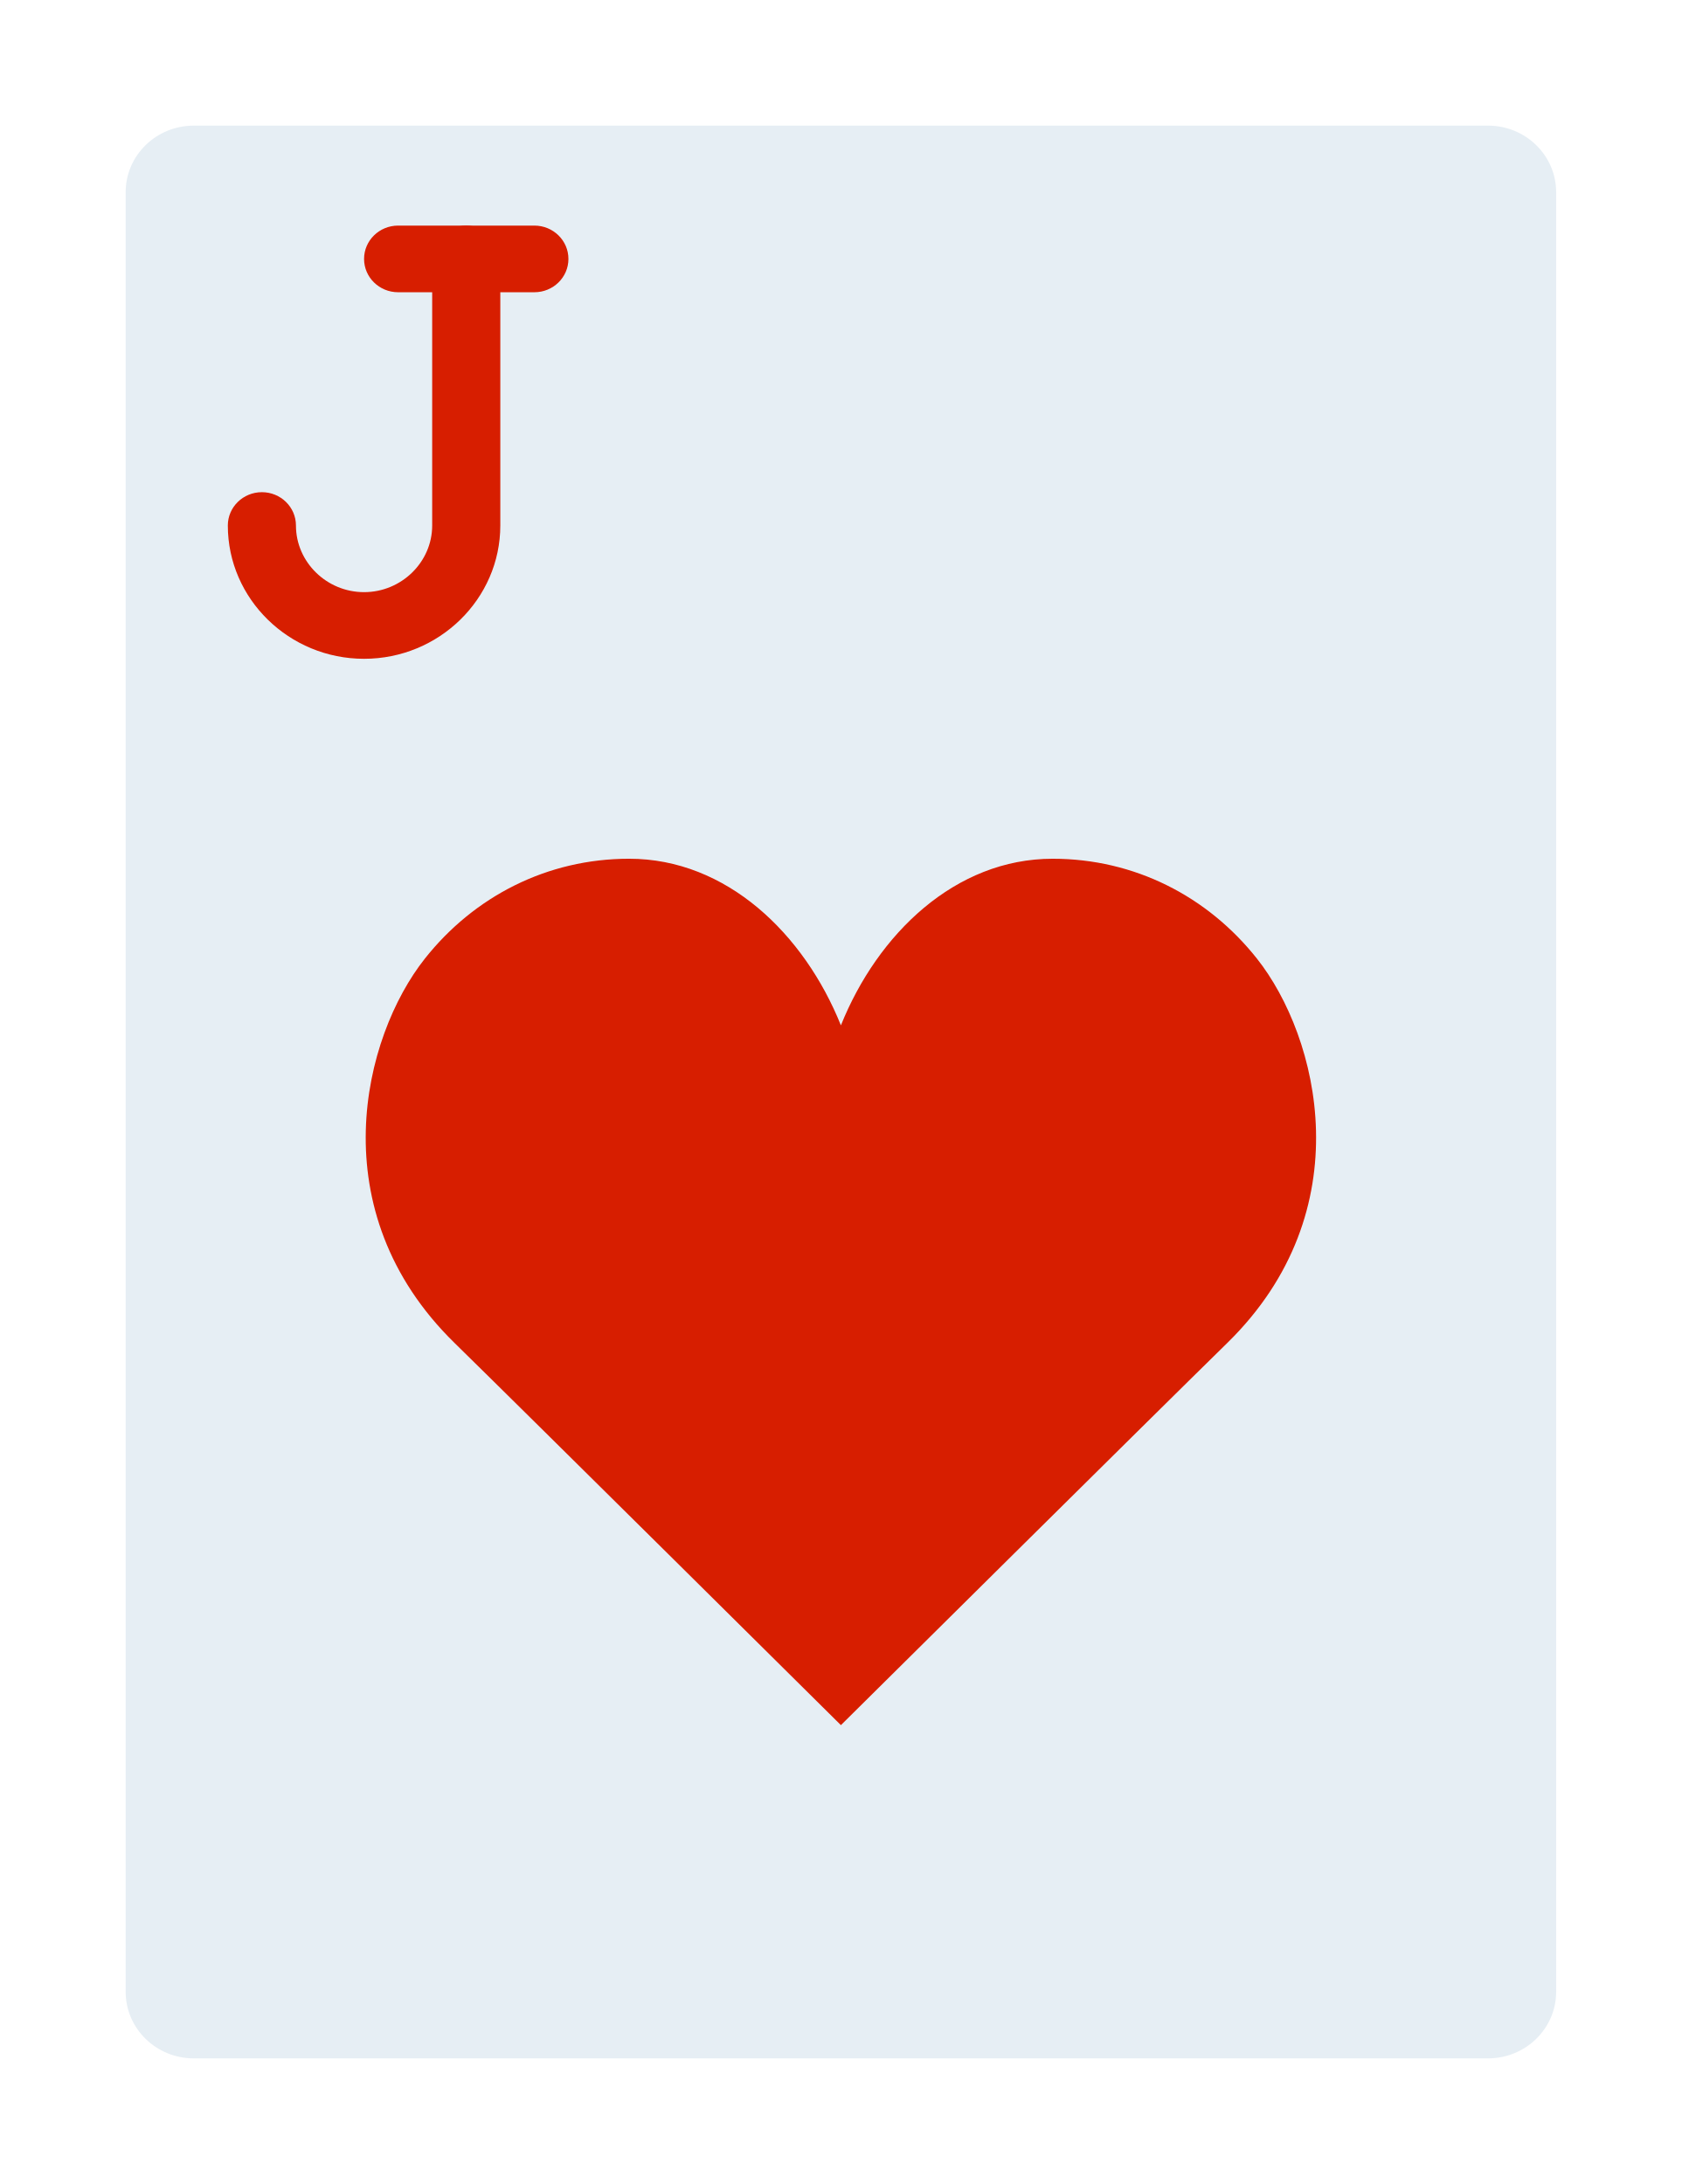
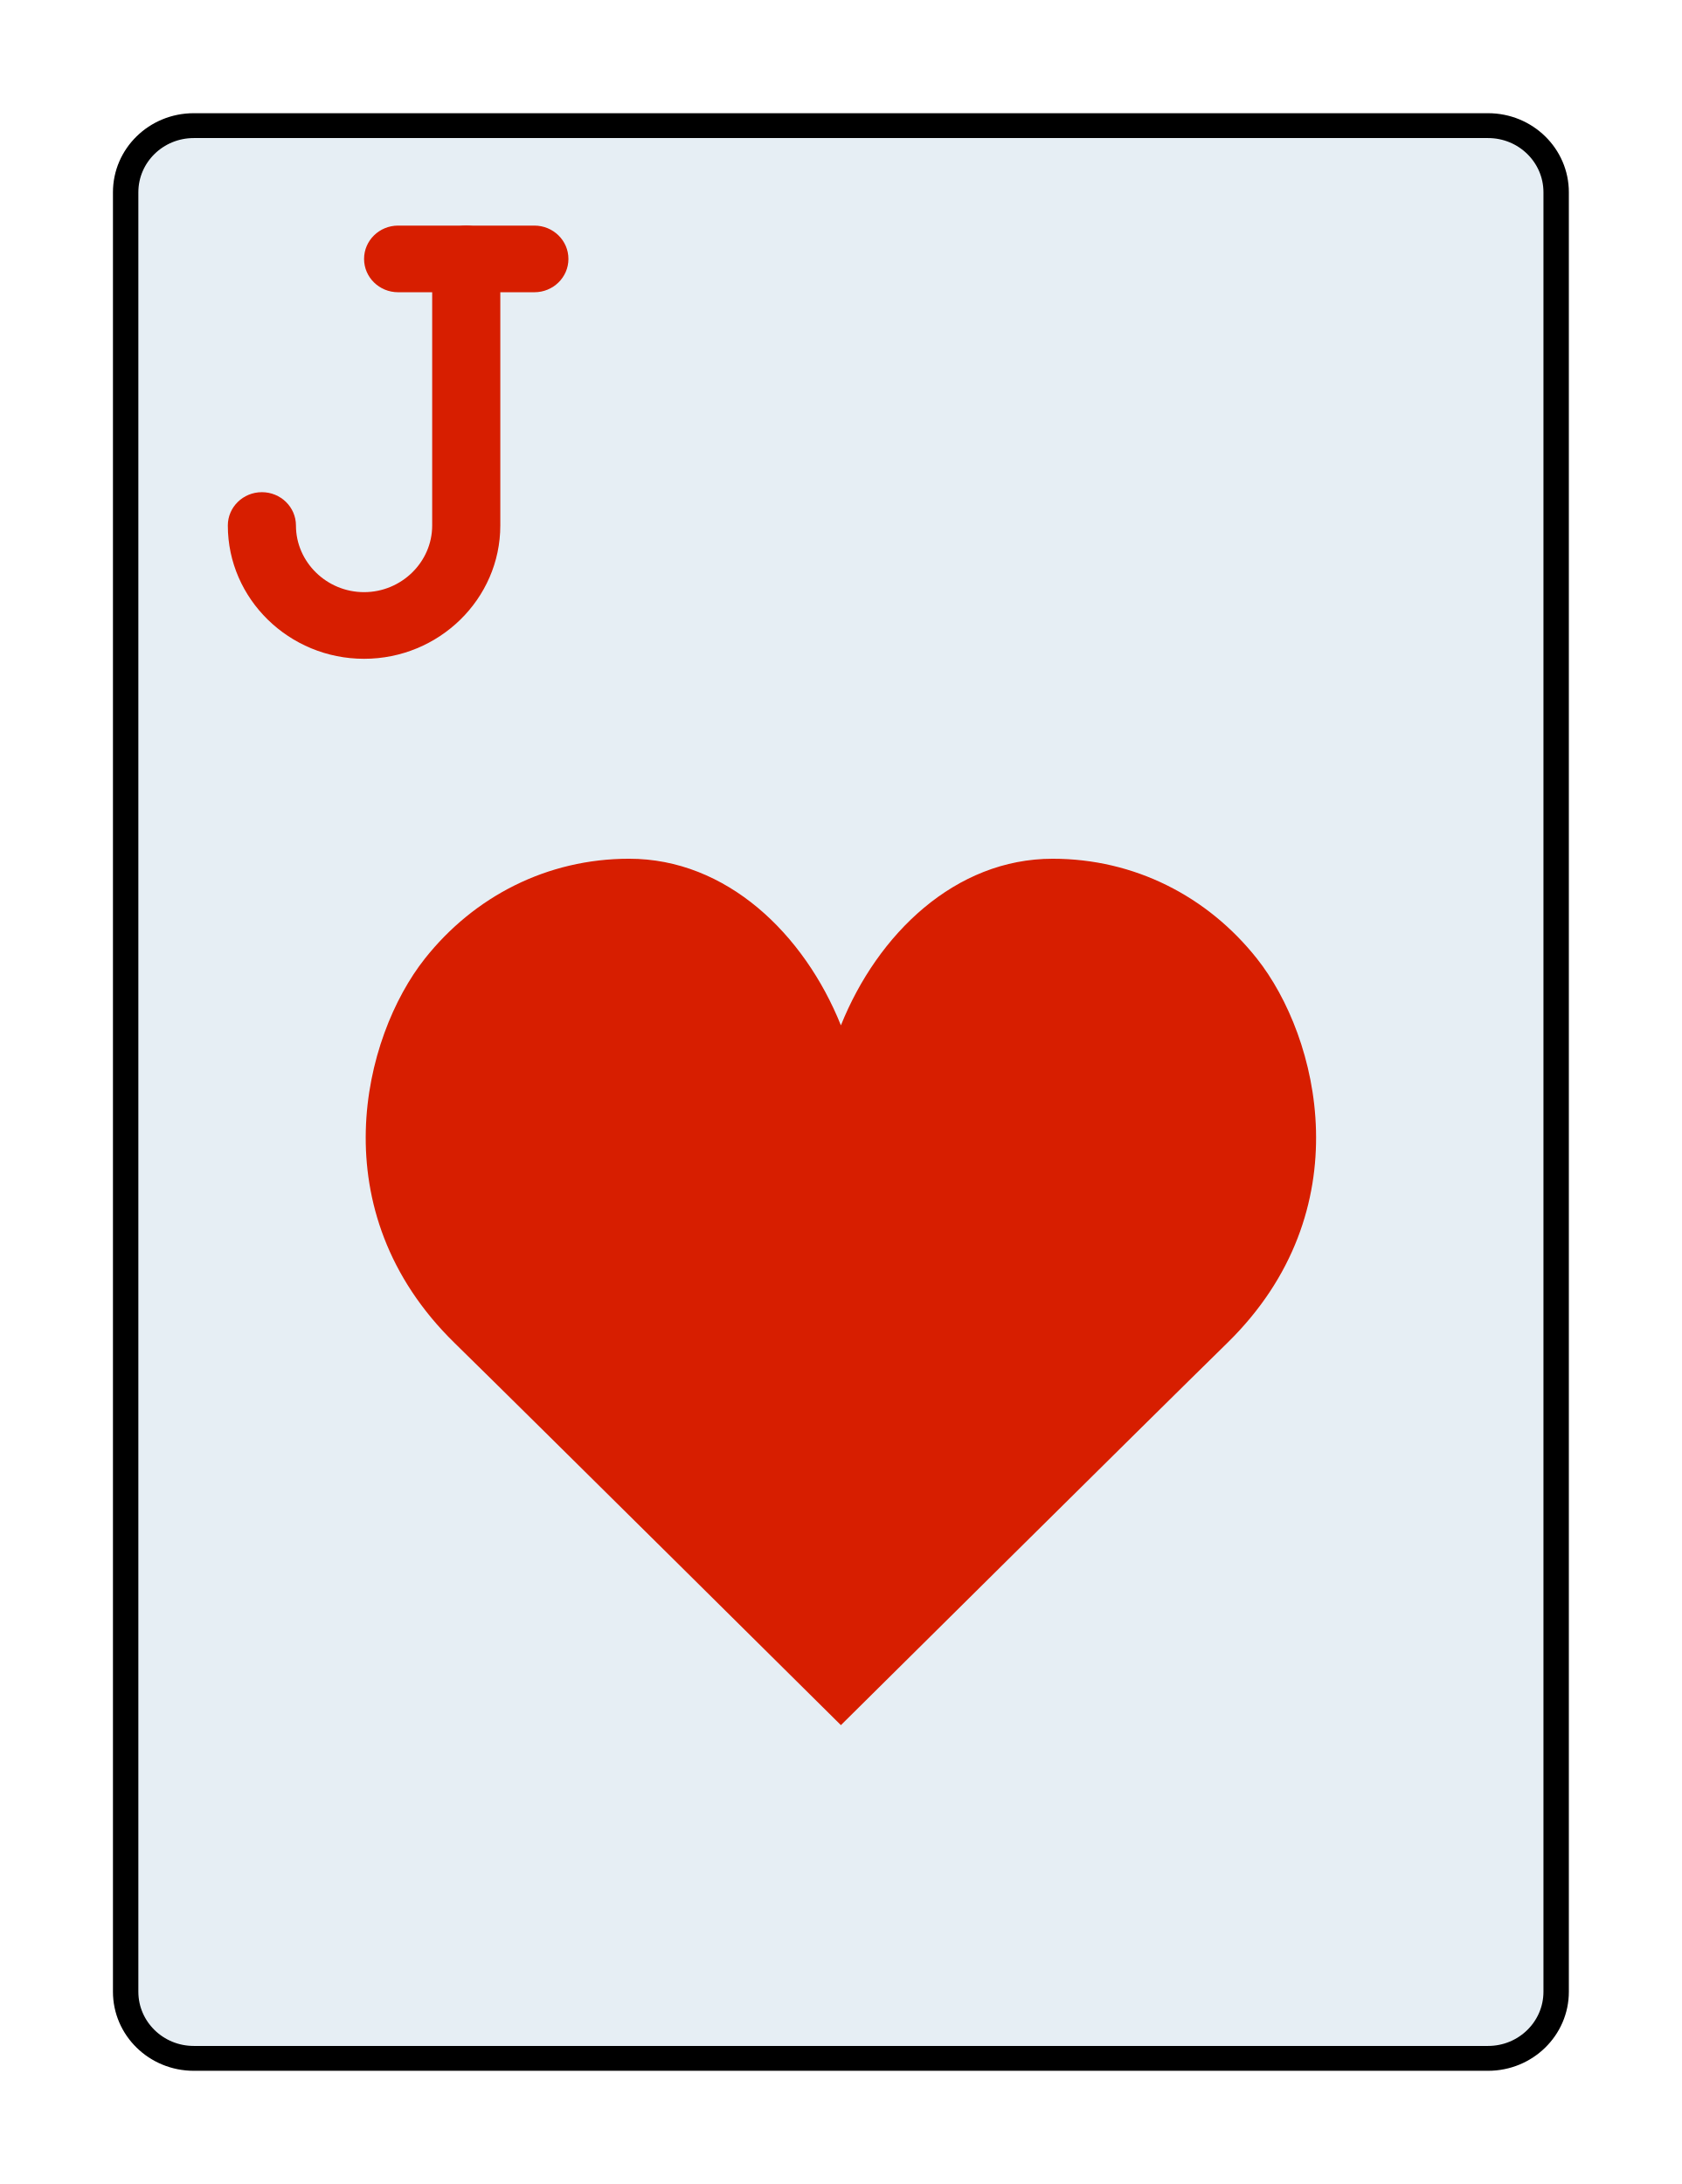
<svg xmlns="http://www.w3.org/2000/svg" version="1.1" id="Layer_1" x="0px" y="0px" viewBox="0 0 87 113" xml:space="preserve" width="87" height="113">
  <defs id="defs47" />
  <g id="g12" transform="matrix(0.1995911,0,0,0.1953125,-7.595324,6.5)">
-     <path style="fill:#e6eef4" d="M 423.724,0 H 88.276 C 78.522,0 70.621,7.901 70.621,17.655 v 476.69 c 0,9.754 7.901,17.655 17.655,17.655 h 335.448 c 9.754,0 17.655,-7.901 17.655,-17.655 V 17.655 C 441.379,7.901 433.479,0 423.724,0" id="path2" />
+     <path style="fill:#e6eef4;stroke:#000000;stroke-opacity:1;stroke-width:6.584;stroke-miterlimit:4;stroke-dasharray:none" d="M 423.724,0 H 88.276 C 78.522,0 70.621,7.901 70.621,17.655 v 476.69 c 0,9.754 7.901,17.655 17.655,17.655 h 335.448 c 9.754,0 17.655,-7.901 17.655,-17.655 V 17.655 C 441.379,7.901 433.479,0 423.724,0" id="path2" />
    <g id="g10">
      <path style="fill:#d71e00" d="m 256,238.345 c 9.507,-24.214 29.625,-44.138 54.881,-44.138 21.257,0 40.201,9.993 52.966,26.483 16.013,20.692 27.33,66.754 -7.715,101.8 C 338.353,340.268 256,423.724 256,423.724 c 0,0 -82.353,-83.456 -100.131,-101.235 -35.046,-35.046 -23.729,-81.108 -7.715,-101.8 12.765,-16.49 31.709,-26.483 52.966,-26.483 25.255,0.001 45.373,19.925 54.88,44.139" id="path4" />
      <path style="fill:#d71e00" d="m 132.414,141.241 c 19.441,0 35.31,-15.869 35.31,-35.31 V 35.31 c 0,-4.875 -3.952,-8.828 -8.828,-8.828 -4.876,0 -8.828,3.952 -8.828,8.828 v 70.621 c 0,9.69 -7.965,17.655 -17.655,17.655 -9.69,0 -17.655,-7.965 -17.655,-17.655 0,-4.875 -3.952,-8.828 -8.828,-8.828 -4.875,0 -8.828,3.952 -8.828,8.828 10e-4,19.441 15.871,35.31 35.312,35.31 z" id="path6" />
      <path style="fill:#d71e00" d="m 176.552,44.138 c 4.875,0 8.828,-3.952 8.828,-8.828 0,-4.876 -3.952,-8.828 -8.828,-8.828 h -35.31 c -4.875,0 -8.828,3.952 -8.828,8.828 0,4.876 3.952,8.828 8.828,8.828 z" id="path8" />
    </g>
  </g>
  <g id="g14" transform="translate(0,-399)" />
  <g id="g16" transform="translate(0,-399)" />
  <g id="g18" transform="translate(0,-399)" />
  <g id="g20" transform="translate(0,-399)" />
  <g id="g22" transform="translate(0,-399)" />
  <g id="g24" transform="translate(0,-399)" />
  <g id="g26" transform="translate(0,-399)" />
  <g id="g28" transform="translate(0,-399)" />
  <g id="g30" transform="translate(0,-399)" />
  <g id="g32" transform="translate(0,-399)" />
  <g id="g34" transform="translate(0,-399)" />
  <g id="g36" transform="translate(0,-399)" />
  <g id="g38" transform="translate(0,-399)" />
  <g id="g40" transform="translate(0,-399)" />
  <g id="g42" transform="translate(0,-399)" />
</svg>
